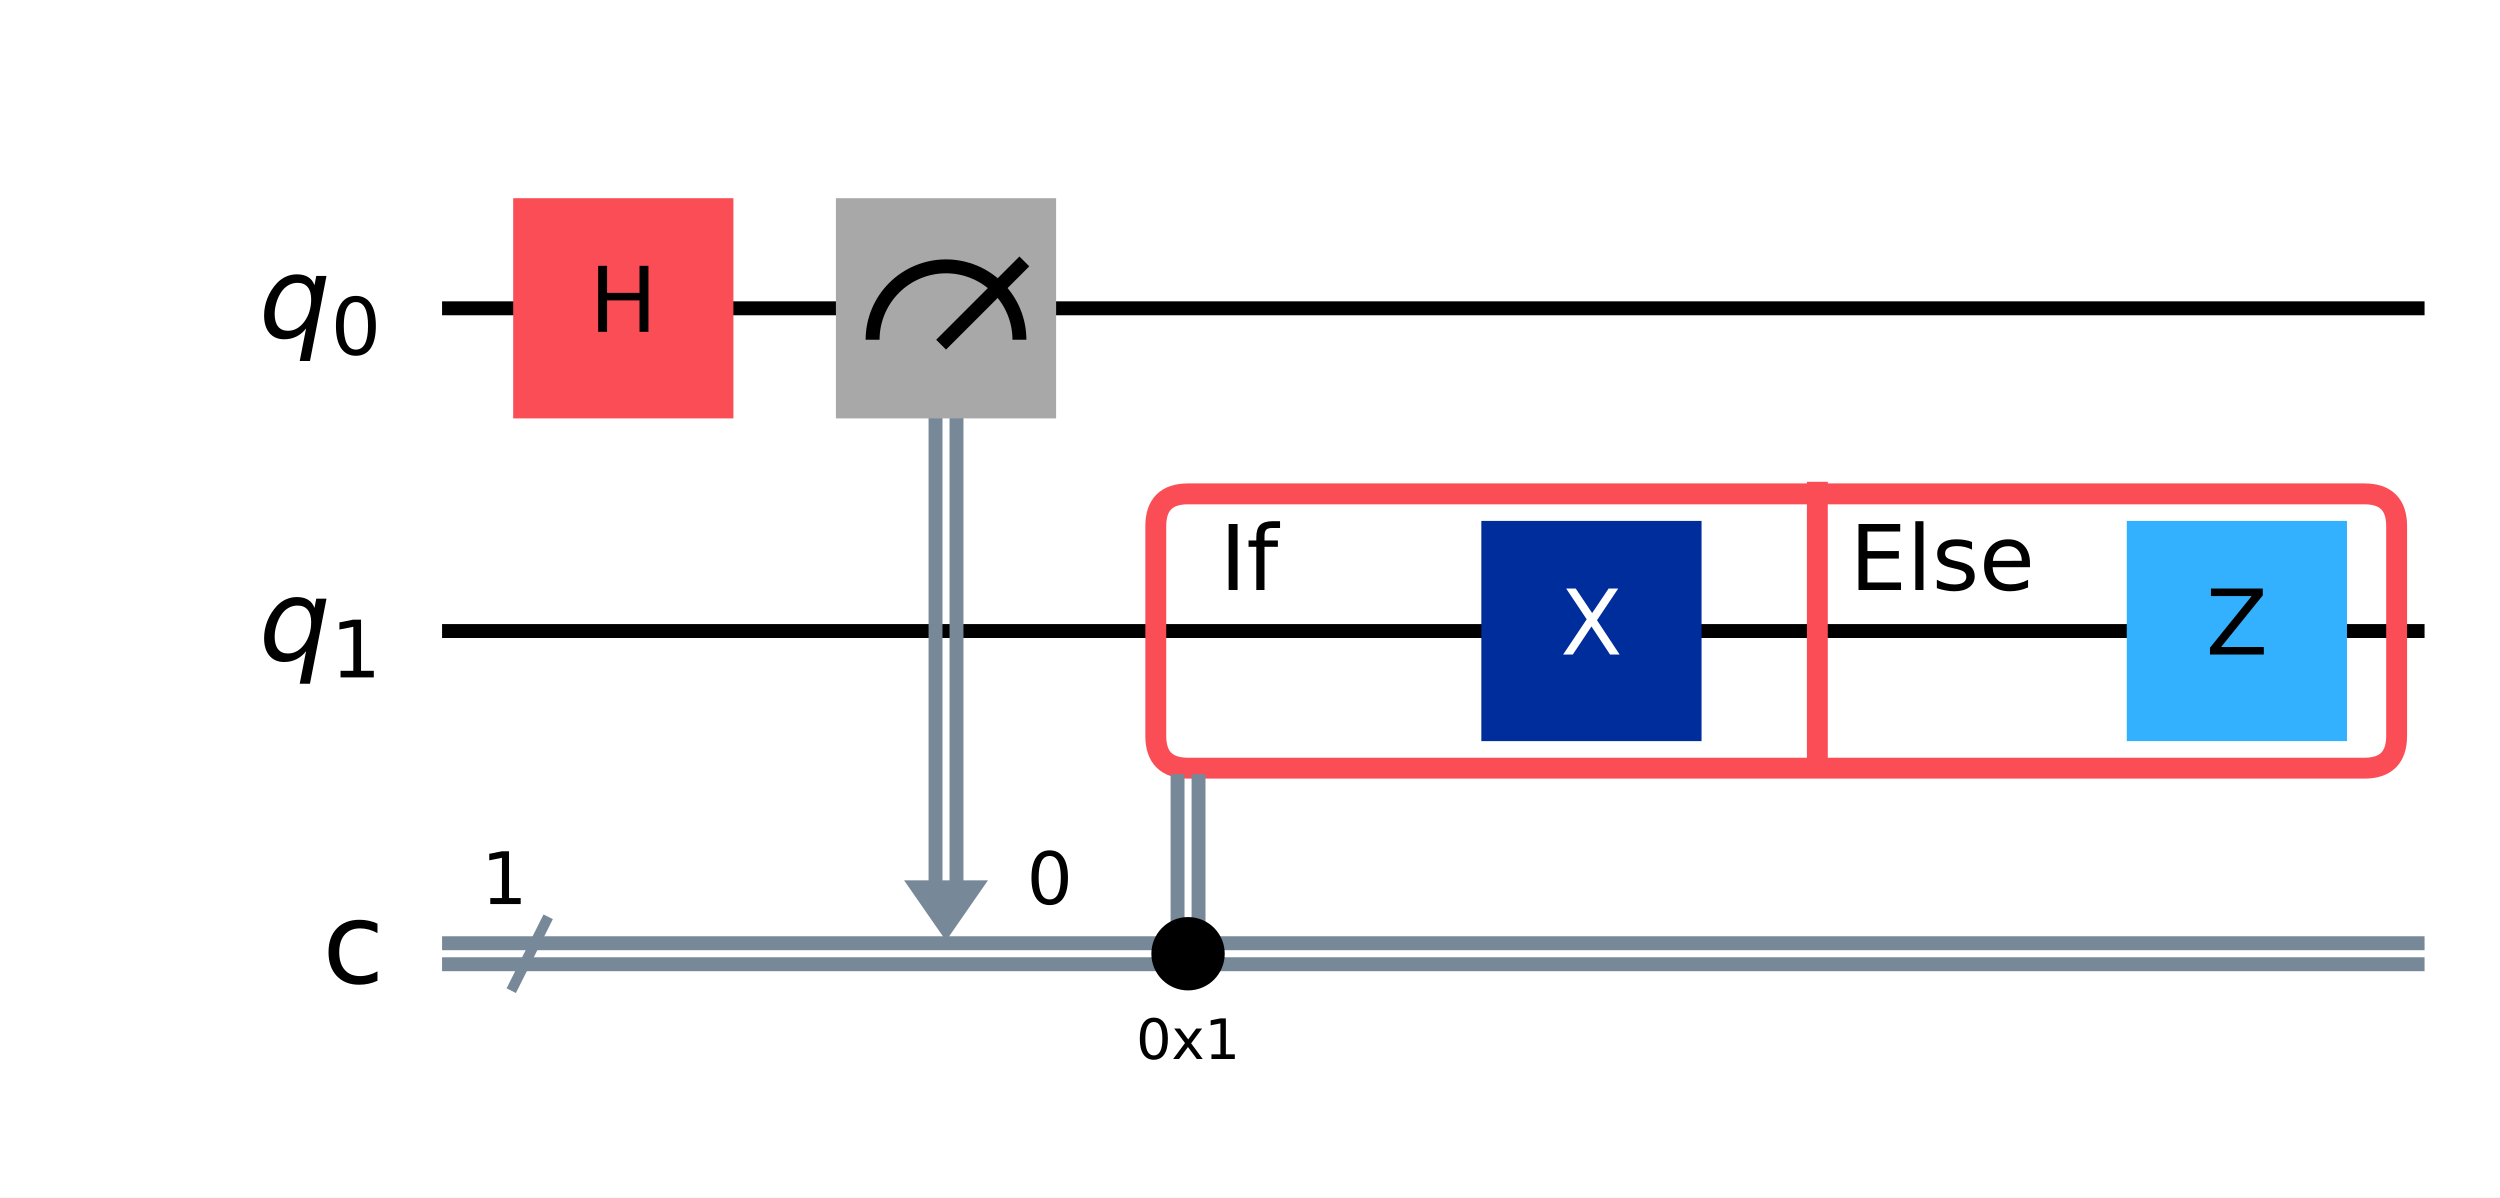
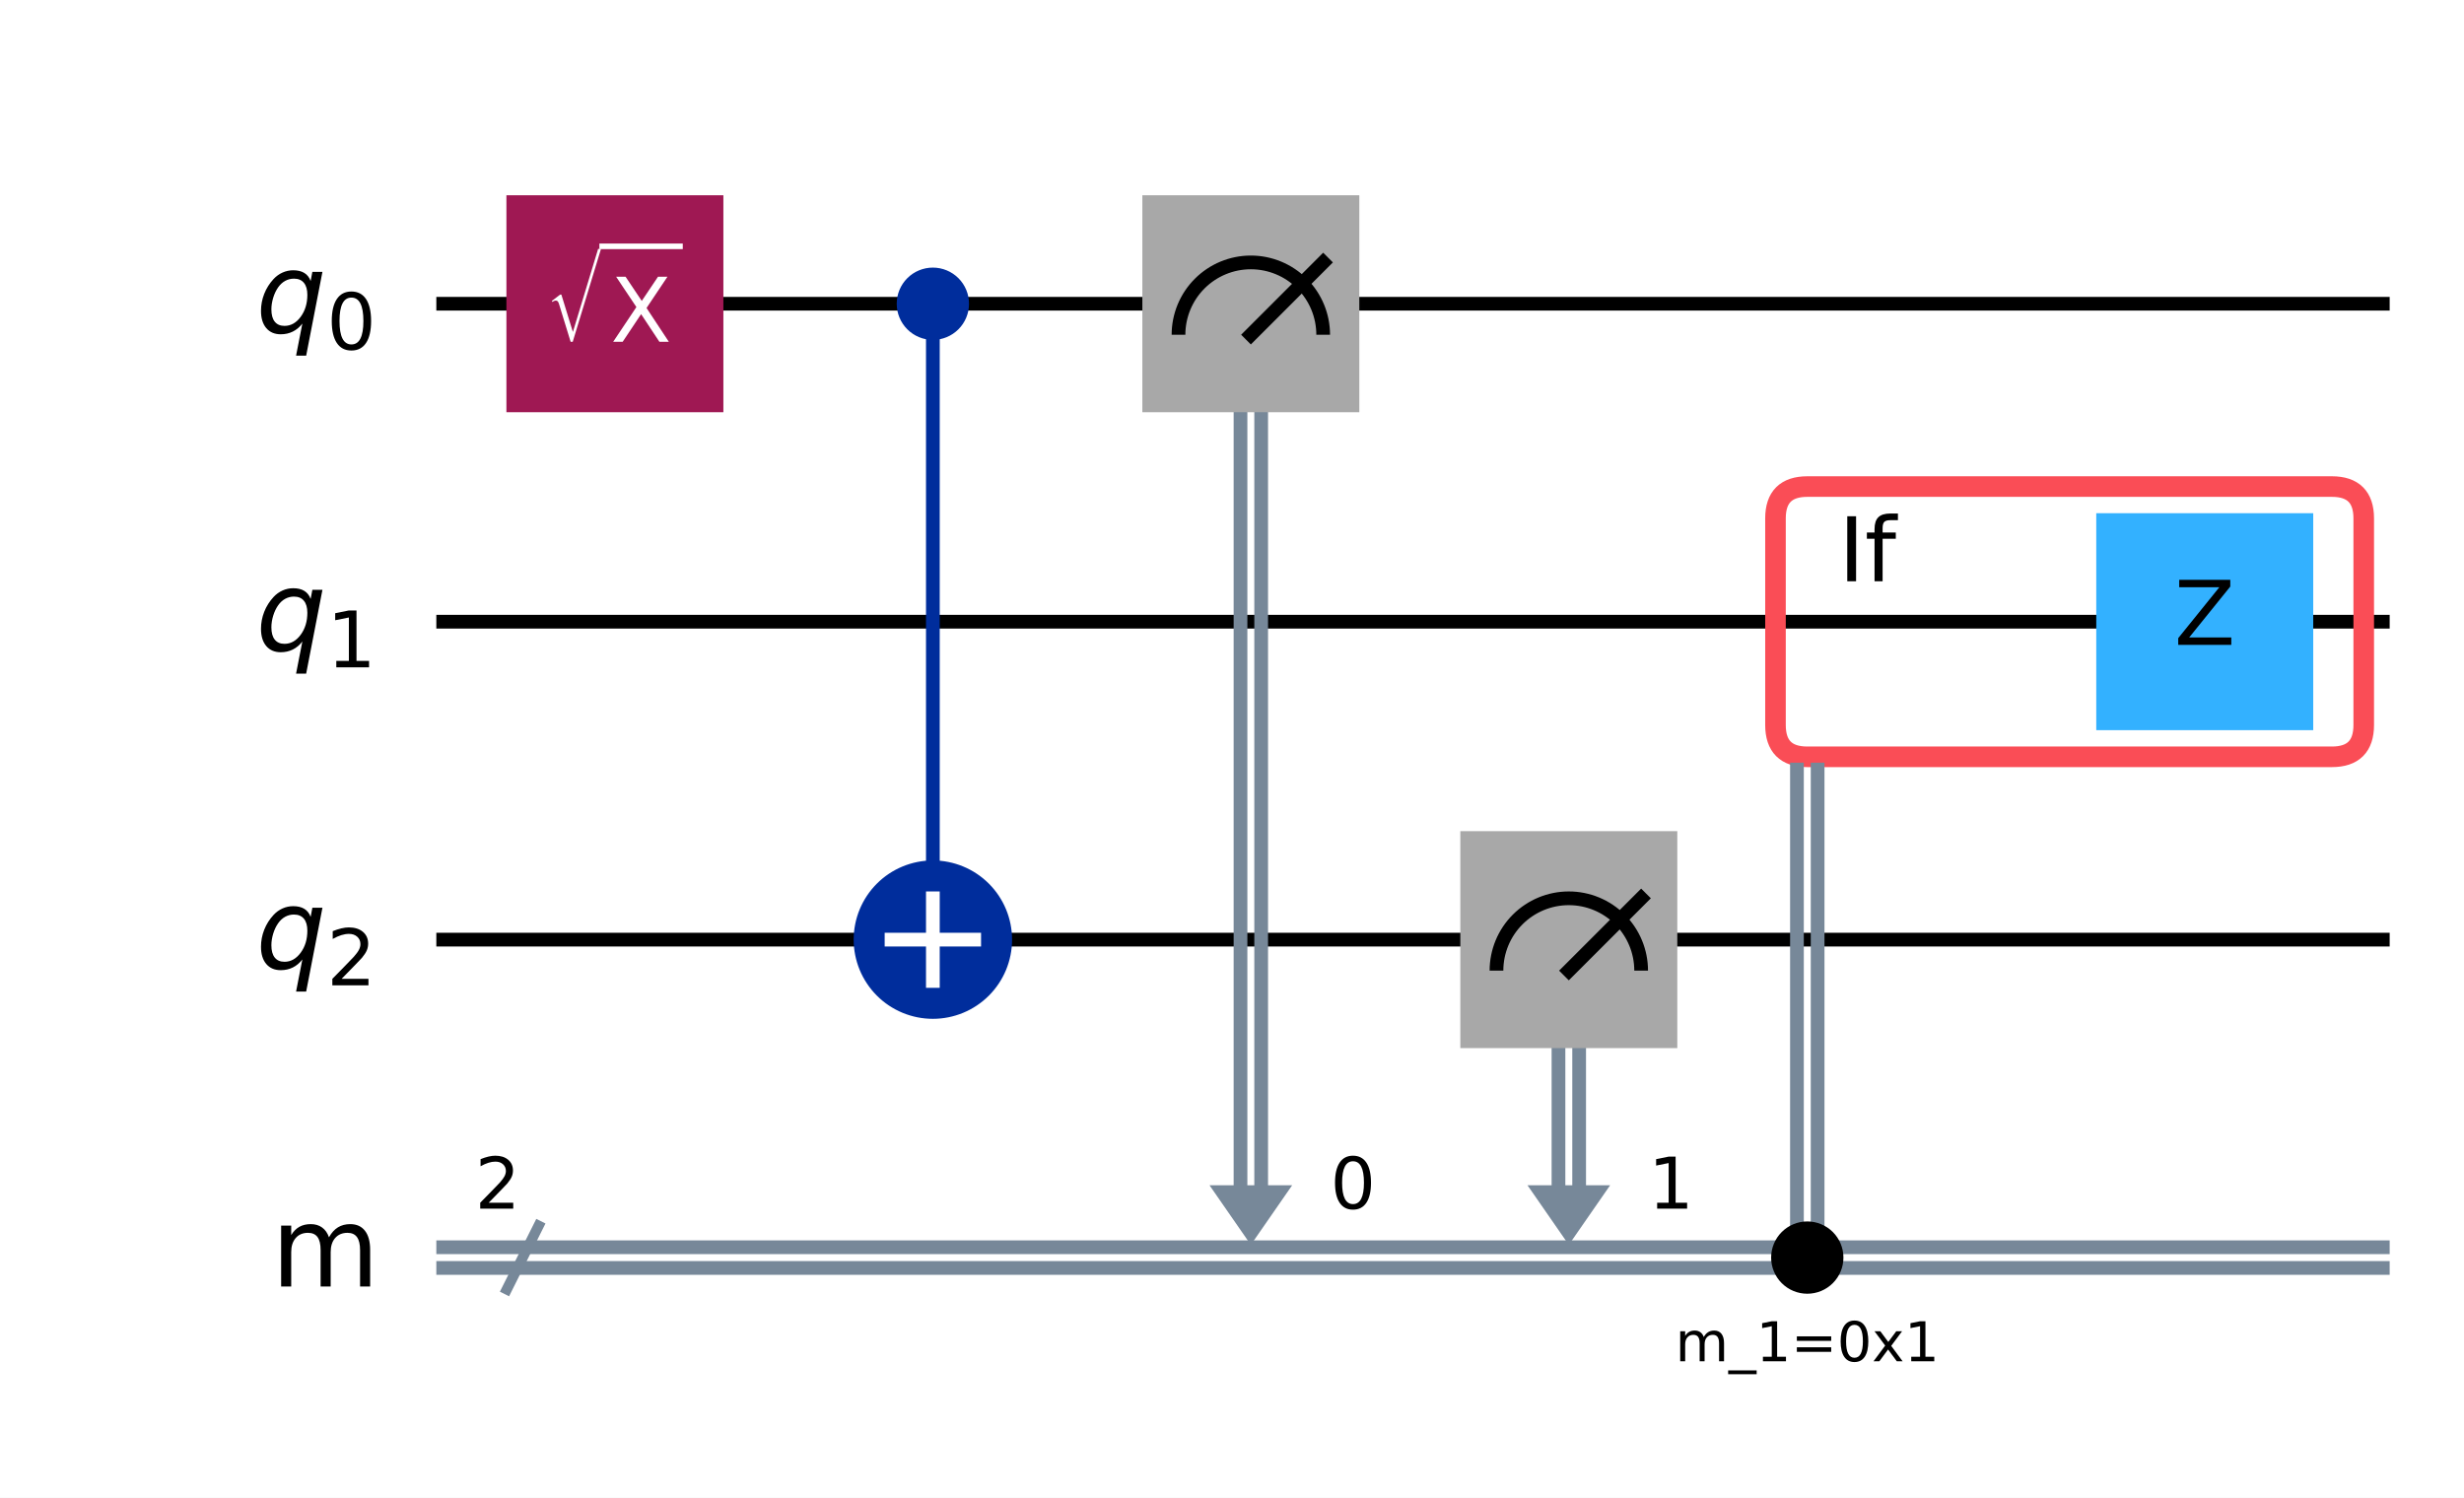
- <svg xmlns="http://www.w3.org/2000/svg" xmlns:xlink="http://www.w3.org/1999/xlink" width="359.092pt" height="172.004pt" viewBox="0 0 359.092 172.004" version="1.1">
+ <svg xmlns="http://www.w3.org/2000/svg" xmlns:xlink="http://www.w3.org/1999/xlink" width="359.204pt" height="218.358pt" viewBox="0 0 359.204 218.358" version="1.1">
  <defs>
    <style type="text/css">*{stroke-linejoin: round; stroke-linecap: butt}</style>
  </defs>
  <g id="figure_1">
    <g id="patch_1">
-       <path d="M 0 172.004  L 359.092 172.004  L 359.092 0  L 0 0  z " style="fill: #ffffff" />
+       <path d="M 0 218.358  L 359.204 218.358  L 359.204 0  L 0 0  z " style="fill: #ffffff" />
    </g>
    <g id="axes_1">
      <g id="line2d_1">
-         <path d="M 64.497 44.283  L 347.257 44.283  " clip-path="url(#pc24e3e3069)" style="fill: none; stroke: #000000; stroke-width: 2; stroke-linecap: square" />
+         <path d="M 64.609 44.283  L 347.369 44.283  " clip-path="url(#pb55bcfbdd4)" style="fill: none; stroke: #000000; stroke-width: 2; stroke-linecap: square" />
      </g>
      <g id="line2d_2">
-         <path d="M 64.497 90.637  L 347.257 90.637  " clip-path="url(#pc24e3e3069)" style="fill: none; stroke: #000000; stroke-width: 2; stroke-linecap: square" />
+         <path d="M 64.609 90.637  L 347.369 90.637  " clip-path="url(#pb55bcfbdd4)" style="fill: none; stroke: #000000; stroke-width: 2; stroke-linecap: square" />
      </g>
      <g id="line2d_3">
-         <path d="M 73.768 141.627  L 78.403 132.356  " clip-path="url(#pc24e3e3069)" style="fill: none; stroke: #778899; stroke-width: 1.5; stroke-linecap: square" />
+         <path d="M 64.609 136.991  L 347.369 136.991  " clip-path="url(#pb55bcfbdd4)" style="fill: none; stroke: #000000; stroke-width: 2; stroke-linecap: square" />
      </g>
      <g id="line2d_4">
-         <path d="M 64.497 135.485  L 347.257 135.485  " clip-path="url(#pc24e3e3069)" style="fill: none; stroke: #778899; stroke-width: 2; stroke-linecap: square" />
+         <path d="M 73.88 187.981  L 78.515 178.71  " clip-path="url(#pb55bcfbdd4)" style="fill: none; stroke: #778899; stroke-width: 1.5; stroke-linecap: square" />
      </g>
      <g id="line2d_5">
-         <path d="M 64.497 138.498  L 347.257 138.498  " clip-path="url(#pc24e3e3069)" style="fill: none; stroke: #778899; stroke-width: 2; stroke-linecap: square" />
+         <path d="M 64.609 181.839  L 347.369 181.839  " clip-path="url(#pb55bcfbdd4)" style="fill: none; stroke: #778899; stroke-width: 2; stroke-linecap: square" />
+       </g>
+       <g id="line2d_6">
+         <path d="M 64.609 184.852  L 347.369 184.852  " clip-path="url(#pb55bcfbdd4)" style="fill: none; stroke: #778899; stroke-width: 2; stroke-linecap: square" />
      </g>
      <g id="patch_2">
-         <path d="M 129.856 126.446  L 141.908 126.446  L 135.882 135.137  z " clip-path="url(#pc24e3e3069)" style="fill: #778899" />
+         <path d="M 176.322 172.8  L 188.374 172.8  L 182.348 181.491  z " clip-path="url(#pb55bcfbdd4)" style="fill: #778899" />
      </g>
      <g id="patch_3">
-         <path d="M 170.648 110.338  L 339.608 110.338  Q 344.244 110.338 344.244 105.702  L 344.244 75.572  Q 344.244 70.937 339.608 70.937  L 170.648 70.937  Q 166.013 70.937 166.013 75.572  L 166.013 105.702  Q 166.013 110.338 170.648 110.338  L 170.648 110.338  z " clip-path="url(#pc24e3e3069)" style="fill: none; stroke: #fa4d56; stroke-width: 3; stroke-linejoin: miter" />
+         <path d="M 222.676 172.8  L 234.728 172.8  L 228.702 181.491  z " clip-path="url(#pb55bcfbdd4)" style="fill: #778899" />
+       </g>
+       <g id="patch_4">
+         <path d="M 263.468 110.338  L 339.952 110.338  Q 344.587 110.338 344.587 105.702  L 344.587 75.572  Q 344.587 70.937 339.952 70.937  L 263.468 70.937  Q 258.832 70.937 258.832 75.572  L 258.832 105.702  Q 258.832 110.338 263.468 110.338  L 263.468 110.338  z " clip-path="url(#pb55bcfbdd4)" style="fill: none; stroke: #fa4d56; stroke-width: 3; stroke-linejoin: miter" />
      </g>
      <g id="text_1">
-         <g clip-path="url(#pc24e3e3069)">
-           <g transform="translate(166.9396 84.74386) scale(0.13 -0.13)">
+         <g clip-path="url(#pb55bcfbdd4)">
+           <g transform="translate(259.7595 84.74386) scale(0.13 -0.13)">
            <defs>
              <path id="DejaVuSans-3" transform="scale(0.015625)" />
              <path id="DejaVuSans-2c" d="M 628 4666  L 1259 4666  L 1259 0  L 628 0  L 628 4666  z " transform="scale(0.015625)" />
              <path id="DejaVuSans-49" d="M 2375 4863  L 2375 4384  L 1825 4384  Q 1516 4384 1395 4259  Q 1275 4134 1275 3809  L 1275 3500  L 2222 3500  L 2222 3053  L 1275 3053  L 1275 0  L 697 0  L 697 3053  L 147 3053  L 147 3500  L 697 3500  L 697 3744  Q 697 4328 969 4595  Q 1241 4863 1831 4863  L 2375 4863  z " transform="scale(0.015625)" />
            </defs>
            <use xlink:href="#DejaVuSans-3" />
            <use xlink:href="#DejaVuSans-3" transform="translate(31.78125 0)" />
            <use xlink:href="#DejaVuSans-2c" transform="translate(63.5625 0)" />
            <use xlink:href="#DejaVuSans-49" transform="translate(93.0625 0)" />
          </g>
        </g>
      </g>
-       <g id="line2d_6">
-         <path d="M 261.038 109.411  L 261.038 70.705  " clip-path="url(#pc24e3e3069)" style="fill: none; stroke: #fa4d56; stroke-width: 3; stroke-linecap: square" />
+       <g id="patch_5">
+         <path d="M -818.898 342.108  Q -814.263 342.108 -814.263 337.472  Q -814.263 302.707 -818.898 302.707  Q -900.018 302.707 -900.018 307.342  Q -900.018 342.108 -895.382 342.108  " clip-path="url(#pb55bcfbdd4)" style="fill: none; stroke: #fa4d56; stroke-width: 3; stroke-linejoin: miter" />
      </g>
      <g id="text_2">
-         <g clip-path="url(#pc24e3e3069)">
-           <g transform="translate(265.6736 84.74386) scale(0.13 -0.13)">
-             <defs>
-               <path id="DejaVuSans-28" d="M 628 4666  L 3578 4666  L 3578 4134  L 1259 4134  L 1259 2753  L 3481 2753  L 3481 2222  L 1259 2222  L 1259 531  L 3634 531  L 3634 0  L 628 0  L 628 4666  z " transform="scale(0.015625)" />
-               <path id="DejaVuSans-4f" d="M 603 4863  L 1178 4863  L 1178 0  L 603 0  L 603 4863  z " transform="scale(0.015625)" />
-               <path id="DejaVuSans-56" d="M 2834 3397  L 2834 2853  Q 2591 2978 2328 3040  Q 2066 3103 1784 3103  Q 1356 3103 1142 2972  Q 928 2841 928 2578  Q 928 2378 1081 2264  Q 1234 2150 1697 2047  L 1894 2003  Q 2506 1872 2764 1633  Q 3022 1394 3022 966  Q 3022 478 2636 193  Q 2250 -91 1575 -91  Q 1294 -91 989 -36  Q 684 19 347 128  L 347 722  Q 666 556 975 473  Q 1284 391 1588 391  Q 1994 391 2212 530  Q 2431 669 2431 922  Q 2431 1156 2273 1281  Q 2116 1406 1581 1522  L 1381 1569  Q 847 1681 609 1914  Q 372 2147 372 2553  Q 372 3047 722 3315  Q 1072 3584 1716 3584  Q 2034 3584 2315 3537  Q 2597 3491 2834 3397  z " transform="scale(0.015625)" />
-               <path id="DejaVuSans-48" d="M 3597 1894  L 3597 1613  L 953 1613  Q 991 1019 1311 708  Q 1631 397 2203 397  Q 2534 397 2845 478  Q 3156 559 3463 722  L 3463 178  Q 3153 47 2828 -22  Q 2503 -91 2169 -91  Q 1331 -91 842 396  Q 353 884 353 1716  Q 353 2575 817 3079  Q 1281 3584 2069 3584  Q 2775 3584 3186 3129  Q 3597 2675 3597 1894  z M 3022 2063  Q 3016 2534 2758 2815  Q 2500 3097 2075 3097  Q 1594 3097 1305 2825  Q 1016 2553 972 2059  L 3022 2063  z " transform="scale(0.015625)" />
-             </defs>
-             <use xlink:href="#DejaVuSans-28" />
-             <use xlink:href="#DejaVuSans-4f" transform="translate(63.1875 0)" />
-             <use xlink:href="#DejaVuSans-56" transform="translate(90.96875 0)" />
-             <use xlink:href="#DejaVuSans-48" transform="translate(143.0625 0)" />
-           </g>
-         </g>
-       </g>
-       <g id="patch_4">
-         <path d="M -819.242 295.754  Q -814.606 295.754 -814.606 291.118  Q -814.606 256.353 -819.242 256.353  Q -992.837 256.353 -992.837 260.988  Q -992.837 295.754 -988.202 295.754  " clip-path="url(#pc24e3e3069)" style="fill: none; stroke: #fa4d56; stroke-width: 3; stroke-linejoin: miter" />
-       </g>
-       <g id="text_3">
-         <g clip-path="url(#pc24e3e3069)">
-           <g transform="translate(-991.9104 270.1599) scale(0.13 -0.13)">
+         <g clip-path="url(#pb55bcfbdd4)">
+           <g transform="translate(-899.0905 316.5139) scale(0.13 -0.13)">
            <use xlink:href="#DejaVuSans-3" />
            <use xlink:href="#DejaVuSans-3" transform="translate(31.78125 0)" />
            <use xlink:href="#DejaVuSans-2c" transform="translate(63.5625 0)" />
            <use xlink:href="#DejaVuSans-49" transform="translate(93.0625 0)" />
          </g>
        </g>
      </g>
+       <g id="patch_6">
+         <path d="M 59.974 21.106  L -1098.876 21.106  L -1098.876 252.876  L 59.974 252.876  z " clip-path="url(#pb55bcfbdd4)" style="fill: #ffffff; stroke: #ffffff; stroke-width: 1.5; stroke-linejoin: miter" />
+       </g>
      <g id="line2d_7">
-         <path clip-path="url(#pc24e3e3069)" style="fill: none; stroke: #fa4d56; stroke-width: 3; stroke-linecap: square" />
-       </g>
-       <g id="text_4">
-         <g clip-path="url(#pc24e3e3069)">
-           <g transform="translate(-893.1764 270.1599) scale(0.13 -0.13)">
-             <use xlink:href="#DejaVuSans-28" />
-             <use xlink:href="#DejaVuSans-4f" transform="translate(63.1875 0)" />
-             <use xlink:href="#DejaVuSans-56" transform="translate(90.96875 0)" />
-             <use xlink:href="#DejaVuSans-48" transform="translate(143.0625 0)" />
-           </g>
-         </g>
-       </g>
-       <g id="patch_5">
-         <path d="M 59.862 21.106  L -1098.988 21.106  L -1098.988 206.522  L 59.862 206.522  z " clip-path="url(#pc24e3e3069)" style="fill: #ffffff; stroke: #ffffff; stroke-width: 1.5; stroke-linejoin: miter" />
+         <path d="M 135.994 136.991  L 135.994 44.283  " clip-path="url(#pb55bcfbdd4)" style="fill: none; stroke: #002d9c; stroke-width: 2; stroke-linecap: square" />
      </g>
      <g id="line2d_8">
-         <path d="M 137.389 44.283  L 137.389 126.446  " clip-path="url(#pc24e3e3069)" style="fill: none; stroke: #778899; stroke-width: 2; stroke-linecap: square" />
+         <path d="M 183.855 44.283  L 183.855 172.8  " clip-path="url(#pb55bcfbdd4)" style="fill: none; stroke: #778899; stroke-width: 2; stroke-linecap: square" />
      </g>
      <g id="line2d_9">
-         <path d="M 134.376 44.283  L 134.376 126.446  " clip-path="url(#pc24e3e3069)" style="fill: none; stroke: #778899; stroke-width: 2; stroke-linecap: square" />
+         <path d="M 180.842 44.283  L 180.842 172.8  " clip-path="url(#pb55bcfbdd4)" style="fill: none; stroke: #778899; stroke-width: 2; stroke-linecap: square" />
      </g>
      <g id="line2d_10">
-         <path d="M 172.154 112.192  L 172.154 136.991  " clip-path="url(#pc24e3e3069)" style="fill: none; stroke: #778899; stroke-width: 2; stroke-linecap: square" />
+         <path d="M 230.209 136.991  L 230.209 172.8  " clip-path="url(#pb55bcfbdd4)" style="fill: none; stroke: #778899; stroke-width: 2; stroke-linecap: square" />
      </g>
      <g id="line2d_11">
-         <path d="M 169.141 112.192  L 169.141 136.991  " clip-path="url(#pc24e3e3069)" style="fill: none; stroke: #778899; stroke-width: 2; stroke-linecap: square" />
-       </g>
-       <g id="patch_6">
-         <path d="M 74.463 59.348  L 104.593 59.348  L 104.593 29.218  L 74.463 29.218  z " clip-path="url(#pc24e3e3069)" style="fill: #fa4d56; stroke: #fa4d56; stroke-width: 1.5; stroke-linejoin: miter" />
+         <path d="M 227.196 136.991  L 227.196 172.8  " clip-path="url(#pb55bcfbdd4)" style="fill: none; stroke: #778899; stroke-width: 2; stroke-linecap: square" />
+       </g>
+       <g id="line2d_12">
+         <path d="M 264.974 112.192  L 264.974 183.345  " clip-path="url(#pb55bcfbdd4)" style="fill: none; stroke: #778899; stroke-width: 2; stroke-linecap: square" />
+       </g>
+       <g id="line2d_13">
+         <path d="M 261.961 112.192  L 261.961 183.345  " clip-path="url(#pb55bcfbdd4)" style="fill: none; stroke: #778899; stroke-width: 2; stroke-linecap: square" />
      </g>
      <g id="patch_7">
-         <path d="M 120.817 59.348  L 150.947 59.348  L 150.947 29.218  L 120.817 29.218  z " clip-path="url(#pc24e3e3069)" style="fill: #a8a8a8; stroke: #a8a8a8; stroke-width: 1.5; stroke-linejoin: miter" />
+         <path d="M 74.575 59.348  L 104.705 59.348  L 104.705 29.218  L 74.575 29.218  z " clip-path="url(#pb55bcfbdd4)" style="fill: #9f1853; stroke: #9f1853; stroke-width: 1.5; stroke-linejoin: miter" />
      </g>
      <g id="patch_8">
-         <path d="M 146.428 48.803  C 146.428 46.007 145.316 43.323 143.339 41.346  C 141.362 39.369 138.678 38.257 135.882 38.257  C 133.087 38.257 130.403 39.369 128.426 41.346  C 126.449 43.323 125.337 46.007 125.337 48.803  " clip-path="url(#pc24e3e3069)" style="fill: none; stroke: #000000; stroke-width: 2; stroke-linejoin: miter" />
-       </g>
-       <g id="line2d_12">
-         <path d="M 135.882 48.803  L 146.428 38.257  " clip-path="url(#pc24e3e3069)" style="fill: none; stroke: #000000; stroke-width: 2; stroke-linecap: square" />
+         <path d="M 135.994 48.803  C 137.193 48.803 138.343 48.327 139.19 47.479  C 140.038 46.631 140.514 45.482 140.514 44.283  C 140.514 43.085 140.038 41.935 139.19 41.087  C 138.343 40.24 137.193 39.764 135.994 39.764  C 134.796 39.764 133.646 40.24 132.799 41.087  C 131.951 41.935 131.475 43.085 131.475 44.283  C 131.475 45.482 131.951 46.631 132.799 47.479  C 133.646 48.327 134.796 48.803 135.994 48.803  z " clip-path="url(#pb55bcfbdd4)" style="fill: #002d9c; stroke: #002d9c; stroke-width: 1.5; stroke-linejoin: miter" />
      </g>
      <g id="patch_9">
-         <path d="M 170.648 141.511  C 171.846 141.511 172.996 141.035 173.844 140.187  C 174.691 139.339 175.167 138.19 175.167 136.991  C 175.167 135.793 174.691 134.643 173.844 133.795  C 172.996 132.948 171.846 132.472 170.648 132.472  C 169.449 132.472 168.3 132.948 167.452 133.795  C 166.605 134.643 166.128 135.793 166.128 136.991  C 166.128 138.19 166.605 139.339 167.452 140.187  C 168.3 141.035 169.449 141.511 170.648 141.511  z " clip-path="url(#pc24e3e3069)" style="stroke: #000000; stroke-width: 1.5; stroke-linejoin: miter" />
+         <path d="M 135.994 147.537  C 138.791 147.537 141.474 146.426 143.451 144.448  C 145.429 142.47 146.54 139.788 146.54 136.991  C 146.54 134.194 145.429 131.512 143.451 129.534  C 141.474 127.557 138.791 126.446 135.994 126.446  C 133.198 126.446 130.515 127.557 128.538 129.534  C 126.56 131.512 125.449 134.194 125.449 136.991  C 125.449 139.788 126.56 142.47 128.538 144.448  C 130.515 146.426 133.198 147.537 135.994 147.537  z " clip-path="url(#pb55bcfbdd4)" style="fill: #002d9c; stroke: #002d9c; stroke-width: 2; stroke-linejoin: miter" />
      </g>
      <g id="patch_10">
-         <path d="M 213.525 105.702  L 243.655 105.702  L 243.655 75.572  L 213.525 75.572  z " clip-path="url(#pc24e3e3069)" style="fill: #002d9c; stroke: #002d9c; stroke-width: 1.5; stroke-linejoin: miter" />
+         <path d="M 167.283 59.348  L 197.413 59.348  L 197.413 29.218  L 167.283 29.218  z " clip-path="url(#pb55bcfbdd4)" style="fill: #a8a8a8; stroke: #a8a8a8; stroke-width: 1.5; stroke-linejoin: miter" />
      </g>
      <g id="patch_11">
-         <path d="M 306.233 105.702  L 336.363 105.702  L 336.363 75.572  L 306.233 75.572  z " clip-path="url(#pc24e3e3069)" style="fill: #33b1ff; stroke: #33b1ff; stroke-width: 1.5; stroke-linejoin: miter" />
-       </g>
-       <g id="text_5">
-         <g clip-path="url(#pc24e3e3069)">
-           <g transform="translate(37.18895 48.50439) scale(0.1625 -0.1625)">
+         <path d="M 192.894 48.803  C 192.894 46.007 191.782 43.323 189.805 41.346  C 187.828 39.369 185.144 38.257 182.348 38.257  C 179.553 38.257 176.868 39.369 174.892 41.346  C 172.915 43.323 171.803 46.007 171.803 48.803  " clip-path="url(#pb55bcfbdd4)" style="fill: none; stroke: #000000; stroke-width: 2; stroke-linejoin: miter" />
+       </g>
+       <g id="line2d_14">
+         <path d="M 182.348 48.803  L 192.894 38.257  " clip-path="url(#pb55bcfbdd4)" style="fill: none; stroke: #000000; stroke-width: 2; stroke-linecap: square" />
+       </g>
+       <g id="patch_12">
+         <path d="M 213.637 152.056  L 243.767 152.056  L 243.767 121.926  L 213.637 121.926  z " clip-path="url(#pb55bcfbdd4)" style="fill: #a8a8a8; stroke: #a8a8a8; stroke-width: 1.5; stroke-linejoin: miter" />
+       </g>
+       <g id="patch_13">
+         <path d="M 239.248 141.511  C 239.248 138.715 238.136 136.031 236.159 134.054  C 234.182 132.077 231.498 130.965 228.702 130.965  C 225.907 130.965 223.222 132.077 221.246 134.054  C 219.269 136.031 218.157 138.715 218.157 141.511  " clip-path="url(#pb55bcfbdd4)" style="fill: none; stroke: #000000; stroke-width: 2; stroke-linejoin: miter" />
+       </g>
+       <g id="line2d_15">
+         <path d="M 228.702 141.511  L 239.248 130.965  " clip-path="url(#pb55bcfbdd4)" style="fill: none; stroke: #000000; stroke-width: 2; stroke-linecap: square" />
+       </g>
+       <g id="patch_14">
+         <path d="M 263.468 187.865  C 264.666 187.865 265.816 187.389 266.664 186.541  C 267.511 185.693 267.987 184.544 267.987 183.345  C 267.987 182.147 267.511 180.997 266.664 180.149  C 265.816 179.302 264.666 178.826 263.468 178.826  C 262.269 178.826 261.12 179.302 260.272 180.149  C 259.425 180.997 258.948 182.147 258.948 183.345  C 258.948 184.544 259.425 185.693 260.272 186.541  C 261.12 187.389 262.269 187.865 263.468 187.865  z " clip-path="url(#pb55bcfbdd4)" style="stroke: #000000; stroke-width: 1.5; stroke-linejoin: miter" />
+       </g>
+       <g id="patch_15">
+         <path d="M 306.345 105.702  L 336.475 105.702  L 336.475 75.572  L 306.345 75.572  z " clip-path="url(#pb55bcfbdd4)" style="fill: #33b1ff; stroke: #33b1ff; stroke-width: 1.5; stroke-linejoin: miter" />
+       </g>
+       <g id="line2d_16">
+         <path d="M 135.994 143.017  L 135.994 130.965  " clip-path="url(#pb55bcfbdd4)" style="fill: none; stroke: #ffffff; stroke-width: 2; stroke-linecap: square" />
+       </g>
+       <g id="line2d_17">
+         <path d="M 129.968 136.991  L 142.02 136.991  " clip-path="url(#pb55bcfbdd4)" style="fill: none; stroke: #ffffff; stroke-width: 2; stroke-linecap: square" />
+       </g>
+       <g id="text_3">
+         <g clip-path="url(#pb55bcfbdd4)">
+           <g transform="translate(37.3009 48.50439) scale(0.1625 -0.1625)">
            <defs>
              <path id="DejaVuSans-Oblique-54" d="M 2669 525  Q 2438 222 2123 65  Q 1809 -91 1428 -91  Q 897 -91 595 267  Q 294 625 294 1253  Q 294 1759 480 2231  Q 666 2703 1013 3078  Q 1238 3322 1530 3453  Q 1822 3584 2144 3584  Q 2531 3584 2781 3431  Q 3031 3278 3144 2969  L 3244 3494  L 3822 3494  L 2888 -1319  L 2309 -1319  L 2669 525  z M 891 1338  Q 891 875 1084 633  Q 1278 391 1644 391  Q 2188 391 2572 911  Q 2956 1431 2956 2175  Q 2956 2625 2757 2864  Q 2559 3103 2188 3103  Q 1916 3103 1684 2976  Q 1453 2850 1281 2606  Q 1100 2350 995 2006  Q 891 1663 891 1338  z " transform="scale(0.015625)" />
              <path id="DejaVuSans-13" d="M 2034 4250  Q 1547 4250 1301 3770  Q 1056 3291 1056 2328  Q 1056 1369 1301 889  Q 1547 409 2034 409  Q 2525 409 2770 889  Q 3016 1369 3016 2328  Q 3016 3291 2770 3770  Q 2525 4250 2034 4250  z M 2034 4750  Q 2819 4750 3233 4129  Q 3647 3509 3647 2328  Q 3647 1150 3233 529  Q 2819 -91 2034 -91  Q 1250 -91 836 529  Q 422 1150 422 2328  Q 422 3509 836 4129  Q 1250 4750 2034 4750  z " transform="scale(0.015625)" />
            </defs>
            <use xlink:href="#DejaVuSans-Oblique-54" />
            <use xlink:href="#DejaVuSans-13" transform="translate(63.47656 -14.99995) scale(0.7)" />
          </g>
        </g>
      </g>
-       <g id="text_6">
-         <g clip-path="url(#pc24e3e3069)">
-           <g transform="translate(37.18895 94.85839) scale(0.1625 -0.1625)">
+       <g id="text_4">
+         <g clip-path="url(#pb55bcfbdd4)">
+           <g transform="translate(37.3009 94.85839) scale(0.1625 -0.1625)">
            <defs>
              <path id="DejaVuSans-14" d="M 794 531  L 1825 531  L 1825 4091  L 703 3866  L 703 4441  L 1819 4666  L 2450 4666  L 2450 531  L 3481 531  L 3481 0  L 794 0  L 794 531  z " transform="scale(0.015625)" />
            </defs>
            <use xlink:href="#DejaVuSans-Oblique-54" />
            <use xlink:href="#DejaVuSans-14" transform="translate(63.47656 -14.99995) scale(0.7)" />
          </g>
        </g>
      </g>
+       <g id="text_5">
+         <g clip-path="url(#pb55bcfbdd4)">
+           <g transform="translate(37.3009 141.2124) scale(0.1625 -0.1625)">
+             <defs>
+               <path id="DejaVuSans-15" d="M 1228 531  L 3431 531  L 3431 0  L 469 0  L 469 531  Q 828 903 1448 1529  Q 2069 2156 2228 2338  Q 2531 2678 2651 2914  Q 2772 3150 2772 3378  Q 2772 3750 2511 3984  Q 2250 4219 1831 4219  Q 1534 4219 1204 4116  Q 875 4013 500 3803  L 500 4441  Q 881 4594 1212 4672  Q 1544 4750 1819 4750  Q 2544 4750 2975 4387  Q 3406 4025 3406 3419  Q 3406 3131 3298 2873  Q 3191 2616 2906 2266  Q 2828 2175 2409 1742  Q 1991 1309 1228 531  z " transform="scale(0.015625)" />
+             </defs>
+             <use xlink:href="#DejaVuSans-Oblique-54" />
+             <use xlink:href="#DejaVuSans-15" transform="translate(63.47656 -14.99995) scale(0.7)" />
+           </g>
+         </g>
+       </g>
+       <g id="text_6">
+         <g clip-path="url(#pb55bcfbdd4)">
+           <g transform="translate(69.2446 176.2114) scale(0.104 -0.104)">
+             <use xlink:href="#DejaVuSans-15" />
+           </g>
+         </g>
+       </g>
      <g id="text_7">
-         <g clip-path="url(#pc24e3e3069)">
-           <g transform="translate(69.13265 129.8574) scale(0.104 -0.104)">
+         <g clip-path="url(#pb55bcfbdd4)">
+           <g transform="translate(39.50988 187.5664) scale(0.1625 -0.1625)">
+             <defs>
+               <path id="DejaVuSans-50" d="M 3328 2828  Q 3544 3216 3844 3400  Q 4144 3584 4550 3584  Q 5097 3584 5394 3201  Q 5691 2819 5691 2113  L 5691 0  L 5113 0  L 5113 2094  Q 5113 2597 4934 2840  Q 4756 3084 4391 3084  Q 3944 3084 3684 2787  Q 3425 2491 3425 1978  L 3425 0  L 2847 0  L 2847 2094  Q 2847 2600 2669 2842  Q 2491 3084 2119 3084  Q 1678 3084 1418 2786  Q 1159 2488 1159 1978  L 1159 0  L 581 0  L 581 3500  L 1159 3500  L 1159 2956  Q 1356 3278 1631 3431  Q 1906 3584 2284 3584  Q 2666 3584 2933 3390  Q 3200 3197 3328 2828  z " transform="scale(0.015625)" />
+             </defs>
+             <use xlink:href="#DejaVuSans-50" />
+           </g>
+         </g>
+       </g>
+       <g id="text_8">
+         <g clip-path="url(#pb55bcfbdd4)">
+           <g style="fill: #ffffff" transform="translate(79.63036 49.93668) scale(0.13 -0.13)">
+             <defs>
+               <path id="STIXSizeOneSym-Regular-26" d="M 6970 9933  L 3373 -1888  L 3104 -1888  L 1626 2918  Q 1555 3149 1465 3251  Q 1376 3354 1229 3354  Q 1011 3354 794 3181  L 717 3309  L 1766 4115  L 1926 4115  L 3379 -602  L 3405 -602  L 6605 9933  L 6970 9933  z " transform="scale(0.015625)" />
+               <path id="DejaVuSans-3b" d="M 403 4666  L 1081 4666  L 2241 2931  L 3406 4666  L 4084 4666  L 2584 2425  L 4184 0  L 3506 0  L 2194 1984  L 872 0  L 191 0  L 1856 2491  L 403 4666  z " transform="scale(0.015625)" />
+             </defs>
+             <use xlink:href="#STIXSizeOneSym-Regular-26" transform="translate(0 17.48438) scale(0.563912)" />
+             <use xlink:href="#DejaVuSans-3b" transform="translate(72.10478 0.84375)" />
+             <path d="M 59.605 104.75  L 59.605 111  L 153.111 111  L 153.111 104.75  L 59.605 104.75  z " />
+           </g>
+         </g>
+       </g>
+       <g id="text_9">
+         <g clip-path="url(#pb55bcfbdd4)">
+           <g transform="translate(193.9369 176.2114) scale(0.104 -0.104)">
+             <use xlink:href="#DejaVuSans-13" />
+           </g>
+         </g>
+       </g>
+       <g id="text_10">
+         <g clip-path="url(#pb55bcfbdd4)">
+           <g transform="translate(240.2909 176.2114) scale(0.104 -0.104)">
            <use xlink:href="#DejaVuSans-14" />
          </g>
        </g>
      </g>
-       <g id="text_8">
-         <g clip-path="url(#pc24e3e3069)">
-           <g transform="translate(46.29149 141.2124) scale(0.1625 -0.1625)">
-             <defs>
-               <path id="DejaVuSans-46" d="M 3122 3366  L 3122 2828  Q 2878 2963 2633 3030  Q 2388 3097 2138 3097  Q 1578 3097 1268 2742  Q 959 2388 959 1747  Q 959 1106 1268 751  Q 1578 397 2138 397  Q 2388 397 2633 464  Q 2878 531 3122 666  L 3122 134  Q 2881 22 2623 -34  Q 2366 -91 2075 -91  Q 1284 -91 818 406  Q 353 903 353 1747  Q 353 2603 823 3093  Q 1294 3584 2113 3584  Q 2378 3584 2631 3529  Q 2884 3475 3122 3366  z " transform="scale(0.015625)" />
-             </defs>
-             <use xlink:href="#DejaVuSans-46" />
-           </g>
-         </g>
-       </g>
-       <g id="text_9">
-         <g clip-path="url(#pc24e3e3069)">
-           <g transform="translate(84.64021 47.66015) scale(0.13 -0.13)">
-             <defs>
-               <path id="DejaVuSans-2b" d="M 628 4666  L 1259 4666  L 1259 2753  L 3553 2753  L 3553 4666  L 4184 4666  L 4184 0  L 3553 0  L 3553 2222  L 1259 2222  L 1259 0  L 628 0  L 628 4666  z " transform="scale(0.015625)" />
-             </defs>
-             <use xlink:href="#DejaVuSans-2b" />
-           </g>
-         </g>
-       </g>
-       <g id="text_10">
-         <g clip-path="url(#pc24e3e3069)">
-           <g transform="translate(147.4709 129.8574) scale(0.104 -0.104)">
-             <use xlink:href="#DejaVuSans-13" />
-           </g>
-         </g>
-       </g>
      <g id="text_11">
-         <g clip-path="url(#pc24e3e3069)">
-           <g transform="translate(163.1904 152.1084) scale(0.08 -0.08)">
-             <defs>
+         <g clip-path="url(#pb55bcfbdd4)">
+           <g transform="translate(244.2172 198.4624) scale(0.08 -0.08)">
+             <defs>
+               <path id="DejaVuSans-42" d="M 3263 -1063  L 3263 -1509  L -63 -1509  L -63 -1063  L 3263 -1063  z " transform="scale(0.015625)" />
+               <path id="DejaVuSans-20" d="M 678 2906  L 4684 2906  L 4684 2381  L 678 2381  L 678 2906  z M 678 1631  L 4684 1631  L 4684 1100  L 678 1100  L 678 1631  z " transform="scale(0.015625)" />
              <path id="DejaVuSans-5b" d="M 3513 3500  L 2247 1797  L 3578 0  L 2900 0  L 1881 1375  L 863 0  L 184 0  L 1544 1831  L 300 3500  L 978 3500  L 1906 2253  L 2834 3500  L 3513 3500  z " transform="scale(0.015625)" />
            </defs>
-             <use xlink:href="#DejaVuSans-13" />
-             <use xlink:href="#DejaVuSans-5b" transform="translate(63.625 0)" />
-             <use xlink:href="#DejaVuSans-14" transform="translate(122.8125 0)" />
+             <use xlink:href="#DejaVuSans-50" />
+             <use xlink:href="#DejaVuSans-42" transform="translate(97.40625 0)" />
+             <use xlink:href="#DejaVuSans-14" transform="translate(147.4062 0)" />
+             <use xlink:href="#DejaVuSans-20" transform="translate(211.0312 0)" />
+             <use xlink:href="#DejaVuSans-13" transform="translate(294.8281 0)" />
+             <use xlink:href="#DejaVuSans-5b" transform="translate(358.4531 0)" />
+             <use xlink:href="#DejaVuSans-14" transform="translate(417.6406 0)" />
          </g>
        </g>
      </g>
      <g id="text_12">
-         <g clip-path="url(#pc24e3e3069)">
-           <g style="fill: #ffffff" transform="translate(224.1379 94.01415) scale(0.13 -0.13)">
-             <defs>
-               <path id="DejaVuSans-3b" d="M 403 4666  L 1081 4666  L 2241 2931  L 3406 4666  L 4084 4666  L 2584 2425  L 4184 0  L 3506 0  L 2194 1984  L 872 0  L 191 0  L 1856 2491  L 403 4666  z " transform="scale(0.015625)" />
-             </defs>
-             <use xlink:href="#DejaVuSans-3b" />
-           </g>
-         </g>
-       </g>
-       <g id="text_13">
-         <g clip-path="url(#pc24e3e3069)">
-           <g transform="translate(316.8459 94.01415) scale(0.13 -0.13)">
+         <g clip-path="url(#pb55bcfbdd4)">
+           <g transform="translate(316.9579 94.01415) scale(0.13 -0.13)">
            <defs>
              <path id="DejaVuSans-3d" d="M 359 4666  L 4025 4666  L 4025 4184  L 1075 531  L 4097 531  L 4097 0  L 288 0  L 288 481  L 3238 4134  L 359 4134  L 359 4666  z " transform="scale(0.015625)" />
            </defs>
            <use xlink:href="#DejaVuSans-3d" />
          </g>
        </g>
      </g>
    </g>
  </g>
  <defs>
-     <clipPath id="pc24e3e3069">
-       <rect x="7.2" y="7.2" width="344.692" height="157.604" />
+     <clipPath id="pb55bcfbdd4">
+       <rect x="7.2" y="7.2" width="344.804" height="203.958" />
    </clipPath>
  </defs>
</svg>
